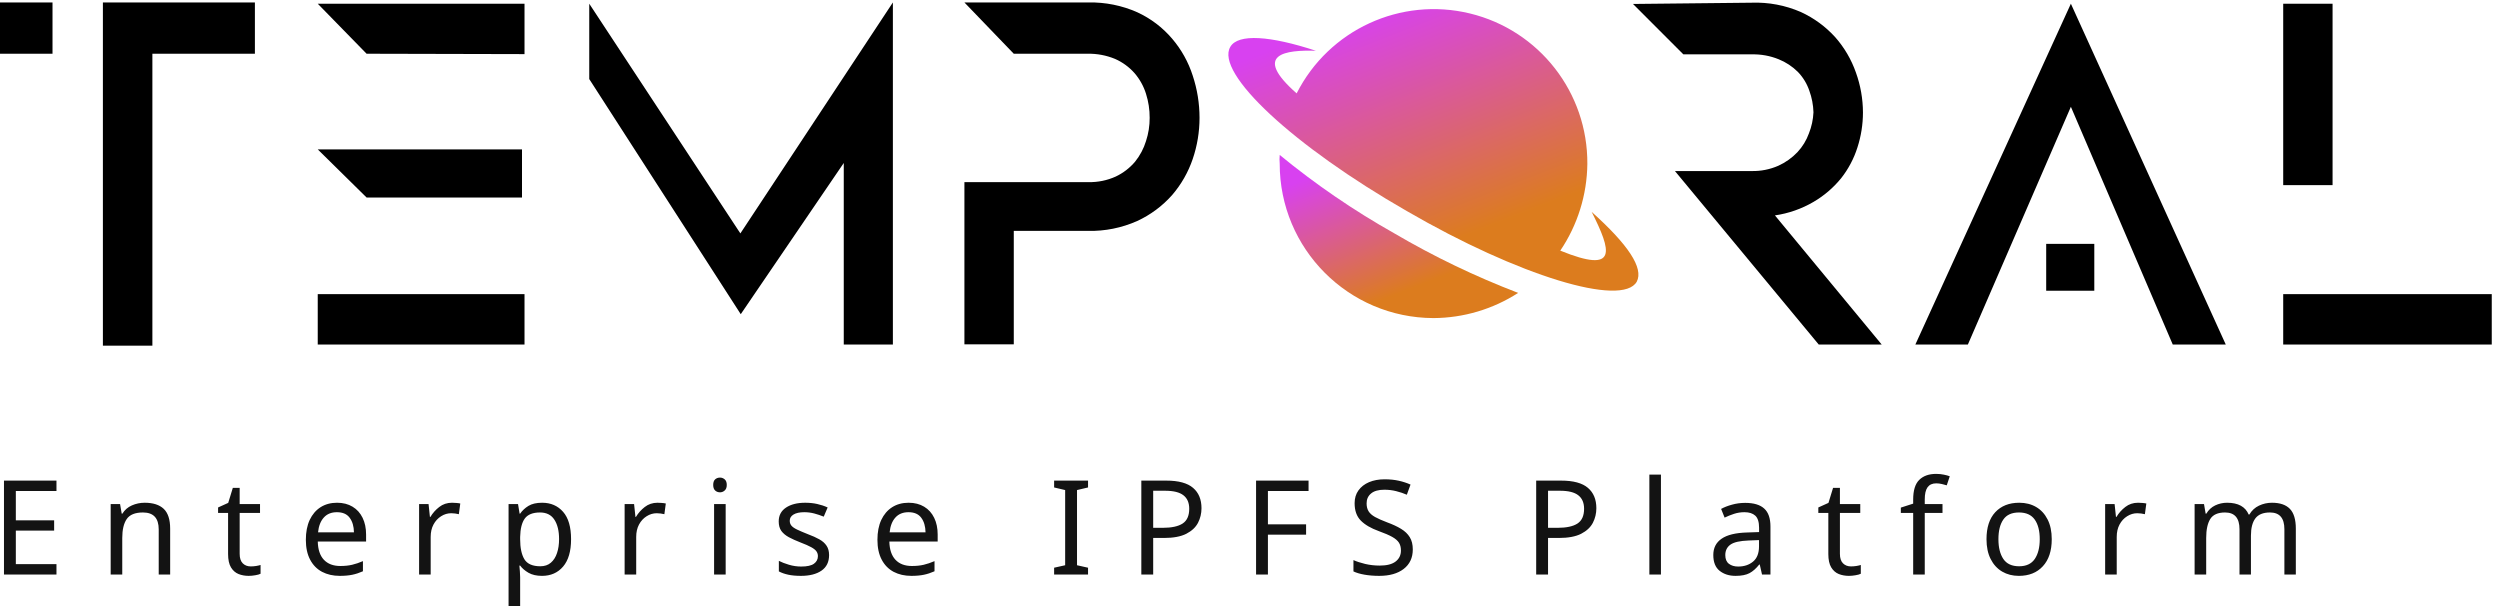
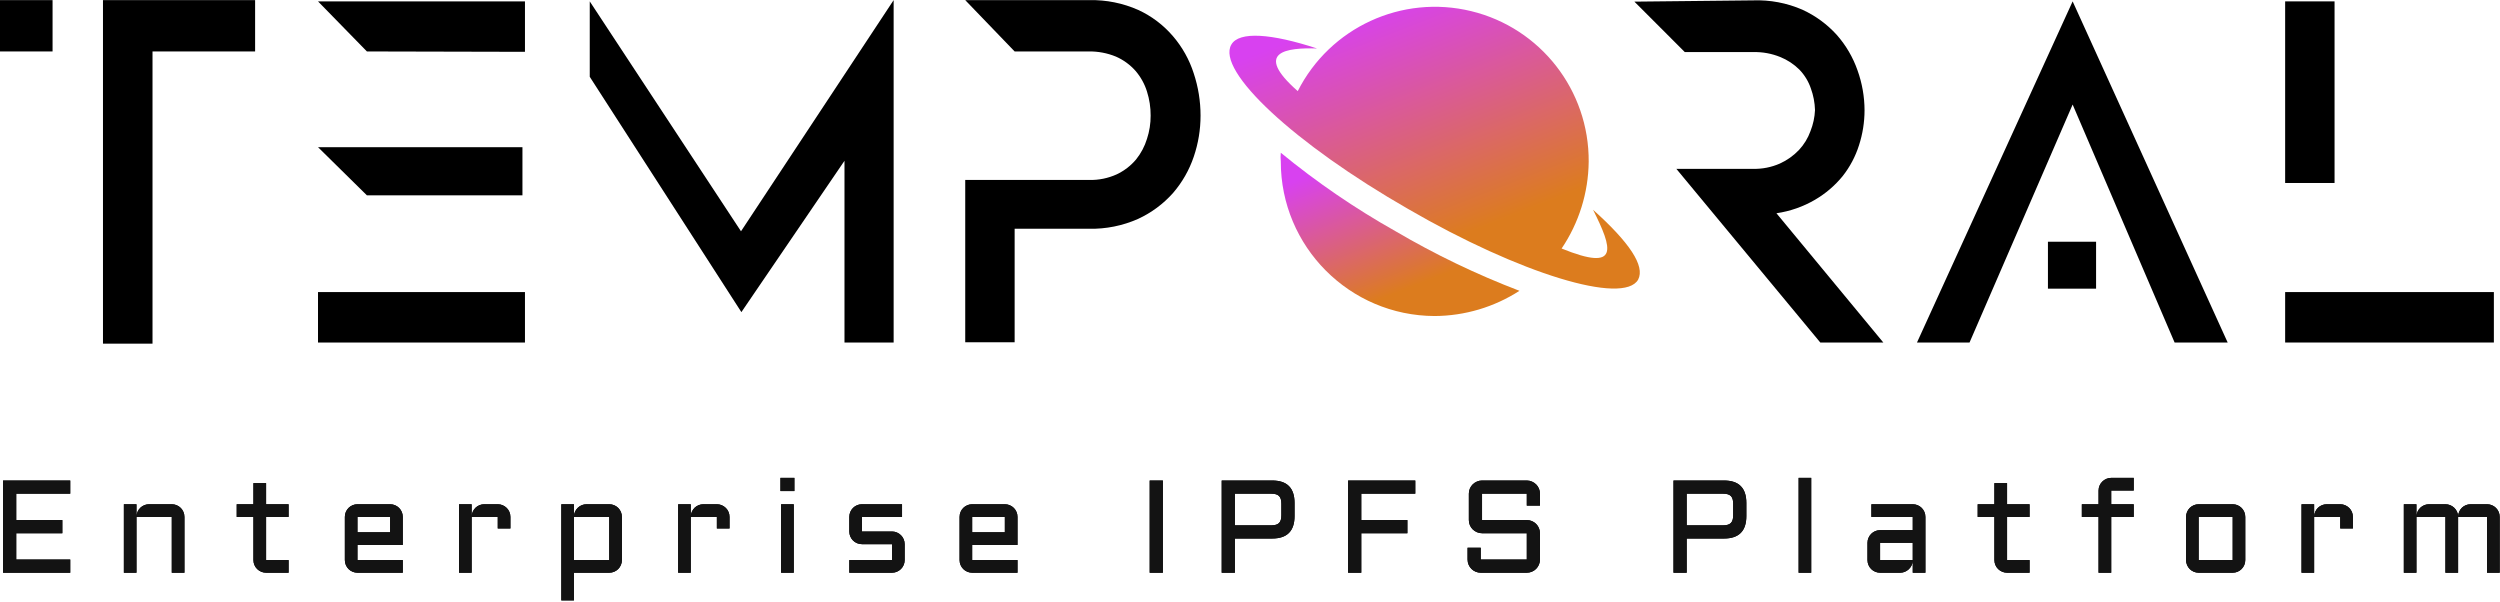
- <svg xmlns="http://www.w3.org/2000/svg" width="570" height="138">
+ <svg xmlns="http://www.w3.org/2000/svg" xmlns:xlink="http://www.w3.org/1999/xlink" width="1073px" height="258px" viewBox="0 0 1073 258" version="1.1">
  <defs>
-     <linearGradient x1="40.375%" y1="-2.316%" x2="80.42%" y2="67.566%" id="a">
+     <linearGradient x1="40.375%" y1="-2.316%" x2="80.42%" y2="67.566%" id="linearGradient-1">
      <stop stop-color="#D841F0" offset="0%" />
      <stop stop-color="#DC7C1E" offset="100%" />
    </linearGradient>
-     <linearGradient x1="40.375%" y1="-2.788%" x2="80.42%" y2="67.724%" id="b">
+     <linearGradient x1="40.375%" y1="-2.788%" x2="80.42%" y2="67.724%" id="linearGradient-2">
      <stop stop-color="#D841F0" offset="0%" />
      <stop stop-color="#DC7C1E" offset="100%" />
    </linearGradient>
+     <path d="M1.31,207.235 L30.15,207.235 L30.15,212.893 L6.968,212.893 L6.968,224.208 L26.756,224.208 L26.756,229.866 L6.968,229.866 L6.968,241.154 L30.15,241.154 L30.15,246.812 L1.31,246.812 L1.31,207.235 Z M79.16,246.812 L73.723,246.812 L73.723,222.856 L58.572,222.856 L58.572,246.812 L53.163,246.812 L53.163,217.419 L58.572,217.419 L58.572,222.608 C58.609,221.89 58.774,221.214 59.069,220.579 C59.363,219.944 59.754,219.392 60.242,218.923 C60.729,218.454 61.295,218.086 61.939,217.819 C62.583,217.553 63.273,217.419 64.009,217.419 L73.723,217.419 C74.478,217.419 75.186,217.562 75.848,217.847 C76.511,218.132 77.086,218.519 77.573,219.006 C78.061,219.494 78.447,220.069 78.733,220.731 C79.018,221.393 79.16,222.102 79.16,222.856 L79.16,246.812 Z M101.593,217.419 L108.768,217.419 L108.768,208.367 L114.205,208.367 L114.205,217.419 L123.865,217.419 L123.865,222.856 L114.205,222.856 L114.205,241.375 L123.865,241.375 L123.865,246.812 L114.205,246.812 C113.469,246.812 112.77,246.669 112.108,246.384 C111.445,246.099 110.866,245.712 110.369,245.225 C109.872,244.737 109.481,244.162 109.196,243.5 C108.911,242.837 108.768,242.129 108.768,241.375 L108.768,222.856 L101.593,222.856 L101.593,217.419 Z M172.875,234.889 L153.418,234.889 L153.418,241.375 L172.875,241.375 L172.875,246.812 L153.418,246.812 C152.682,246.812 151.983,246.669 151.32,246.384 C150.658,246.099 150.083,245.712 149.595,245.225 C149.108,244.737 148.721,244.162 148.436,243.5 C148.151,242.837 148.008,242.129 148.008,241.375 L148.008,222.856 C148.008,222.102 148.151,221.393 148.436,220.731 C148.721,220.069 149.108,219.494 149.595,219.006 C150.083,218.519 150.658,218.132 151.32,217.847 C151.983,217.562 152.682,217.419 153.418,217.419 L167.438,217.419 C168.192,217.419 168.9,217.562 169.563,217.847 C170.225,218.132 170.8,218.519 171.288,219.006 C171.775,219.494 172.162,220.069 172.447,220.731 C172.732,221.393 172.875,222.102 172.875,222.856 L172.875,234.889 Z M153.418,222.856 L153.418,229.452 L167.438,229.452 L167.438,222.856 L153.418,222.856 Z M202.428,222.856 L202.428,246.812 L197.018,246.812 L197.018,217.419 L202.428,217.419 L202.428,222.608 C202.464,221.89 202.63,221.214 202.924,220.579 C203.219,219.944 203.61,219.392 204.097,218.923 C204.585,218.454 205.151,218.086 205.795,217.819 C206.439,217.553 207.129,217.419 207.865,217.419 L213.633,217.419 C214.387,217.419 215.091,217.562 215.744,217.847 C216.397,218.132 216.972,218.519 217.469,219.006 C217.966,219.494 218.357,220.069 218.642,220.731 C218.927,221.393 219.07,222.102 219.07,222.856 L219.07,227.824 L213.633,227.824 L213.633,222.856 L202.428,222.856 Z M266.92,241.375 C266.92,242.129 266.778,242.837 266.492,243.5 C266.207,244.162 265.821,244.737 265.333,245.225 C264.846,245.712 264.271,246.099 263.608,246.384 C262.946,246.669 262.238,246.812 261.483,246.812 L246.332,246.812 L246.332,258.679 L240.922,258.679 L240.922,217.419 L246.332,217.419 L246.332,222.387 C246.387,221.688 246.571,221.039 246.884,220.441 C247.197,219.843 247.592,219.319 248.07,218.868 C248.549,218.417 249.105,218.063 249.74,217.806 C250.375,217.548 251.051,217.419 251.769,217.419 L261.483,217.419 C262.238,217.419 262.946,217.562 263.608,217.847 C264.271,218.132 264.846,218.519 265.333,219.006 C265.821,219.494 266.207,220.069 266.492,220.731 C266.778,221.393 266.92,222.102 266.92,222.856 L266.92,241.375 Z M261.483,241.375 L261.483,222.856 L246.332,222.856 L246.332,241.375 L261.483,241.375 Z M296.473,222.856 L296.473,246.812 L291.064,246.812 L291.064,217.419 L296.473,217.419 L296.473,222.608 C296.51,221.89 296.676,221.214 296.97,220.579 C297.264,219.944 297.655,219.392 298.143,218.923 C298.63,218.454 299.196,218.086 299.84,217.819 C300.484,217.553 301.174,217.419 301.91,217.419 L307.678,217.419 C308.433,217.419 309.136,217.562 309.789,217.847 C310.443,218.132 311.018,218.519 311.514,219.006 C312.011,219.494 312.402,220.069 312.687,220.731 C312.972,221.393 313.115,222.102 313.115,222.856 L313.115,227.824 L307.678,227.824 L307.678,222.856 L296.473,222.856 Z M340.681,217.419 L340.681,246.812 L335.244,246.812 L335.244,217.419 L340.681,217.419 Z M334.968,206.104 L340.957,206.104 L340.957,211.761 L334.968,211.761 L334.968,206.104 Z M382.846,241.375 L382.846,234.558 L369.958,234.558 C369.203,234.558 368.495,234.415 367.833,234.13 C367.17,233.845 366.595,233.459 366.108,232.971 C365.62,232.483 365.234,231.908 364.949,231.246 C364.664,230.584 364.521,229.875 364.521,229.121 L364.521,222.856 C364.521,222.102 364.664,221.393 364.949,220.731 C365.234,220.069 365.62,219.494 366.108,219.006 C366.595,218.519 367.17,218.132 367.833,217.847 C368.495,217.562 369.203,217.419 369.958,217.419 L387.152,217.419 L387.152,222.856 L369.958,222.856 L369.958,229.121 L382.846,229.121 C383.601,229.121 384.304,229.264 384.958,229.549 C385.611,229.834 386.186,230.22 386.683,230.708 C387.179,231.195 387.57,231.77 387.855,232.433 C388.141,233.095 388.283,233.803 388.283,234.558 L388.283,241.375 C388.283,242.129 388.141,242.837 387.855,243.5 C387.57,244.162 387.179,244.737 386.683,245.225 C386.186,245.712 385.611,246.099 384.958,246.384 C384.304,246.669 383.601,246.812 382.846,246.812 L364.521,246.812 L364.521,241.375 L382.846,241.375 Z M436.714,234.889 L417.257,234.889 L417.257,241.375 L436.714,241.375 L436.714,246.812 L417.257,246.812 C416.521,246.812 415.821,246.669 415.159,246.384 C414.497,246.099 413.922,245.712 413.434,245.225 C412.947,244.737 412.56,244.162 412.275,243.5 C411.99,242.837 411.847,242.129 411.847,241.375 L411.847,222.856 C411.847,222.102 411.99,221.393 412.275,220.731 C412.56,220.069 412.947,219.494 413.434,219.006 C413.922,218.519 414.497,218.132 415.159,217.847 C415.821,217.562 416.521,217.419 417.257,217.419 L431.277,217.419 C432.031,217.419 432.739,217.562 433.402,217.847 C434.064,218.132 434.639,218.519 435.127,219.006 C435.614,219.494 436.001,220.069 436.286,220.731 C436.571,221.393 436.714,222.102 436.714,222.856 L436.714,234.889 Z M417.257,222.856 L417.257,229.452 L431.277,229.452 L431.277,222.856 L417.257,222.856 Z M499.104,207.235 L499.104,246.812 L493.446,246.812 L493.446,207.235 L499.104,207.235 Z M524.351,246.812 L524.351,207.235 L546.016,207.235 C552.419,207.235 555.62,210.446 555.62,216.867 L555.62,222.497 C555.62,228.919 552.419,232.129 546.016,232.129 L530.009,232.129 L530.009,246.812 L524.351,246.812 Z M530.009,226.471 L545.712,226.471 C547.221,226.471 548.307,226.14 548.969,225.478 C549.631,224.816 549.963,223.73 549.963,222.221 L549.963,217.143 C549.963,215.634 549.631,214.549 548.969,213.887 C548.307,213.224 547.221,212.893 545.712,212.893 L530.009,212.893 L530.009,226.471 Z M578.605,207.235 L607.445,207.235 L607.445,212.893 L584.262,212.893 L584.262,224.208 L604.051,224.208 L604.051,229.866 L584.262,229.866 L584.262,246.812 L578.605,246.812 L578.605,207.235 Z M636.087,229.866 C635.315,229.866 634.583,229.714 633.893,229.411 C633.203,229.107 632.601,228.702 632.086,228.196 C631.57,227.69 631.166,227.092 630.871,226.402 C630.577,225.713 630.43,224.981 630.43,224.208 L630.43,212.893 C630.43,212.12 630.577,211.389 630.871,210.699 C631.166,210.009 631.57,209.411 632.086,208.905 C632.601,208.399 633.203,207.994 633.893,207.691 C634.583,207.387 635.315,207.235 636.087,207.235 L655.296,207.235 C656.069,207.235 656.8,207.387 657.49,207.691 C658.18,207.994 658.783,208.399 659.298,208.905 C659.813,209.411 660.218,210.009 660.512,210.699 C660.806,211.389 660.954,212.12 660.954,212.893 L660.954,217.999 L655.296,217.999 L655.296,212.893 L636.087,212.893 L636.087,224.208 L655.296,224.208 C656.069,224.208 656.8,224.356 657.49,224.65 C658.18,224.944 658.783,225.349 659.298,225.864 C659.813,226.38 660.218,226.982 660.512,227.672 C660.806,228.362 660.954,229.093 660.954,229.866 L660.954,241.154 C660.954,241.927 660.806,242.658 660.512,243.348 C660.218,244.038 659.813,244.641 659.298,245.156 C658.783,245.671 658.18,246.076 657.49,246.37 C656.8,246.664 656.069,246.812 655.296,246.812 L635.535,246.812 C634.763,246.812 634.031,246.664 633.341,246.37 C632.651,246.076 632.049,245.671 631.534,245.156 C631.018,244.641 630.614,244.038 630.319,243.348 C630.025,242.658 629.878,241.927 629.878,241.154 L629.878,236.076 L635.535,236.076 L635.535,241.154 L655.296,241.154 L655.296,229.866 L636.087,229.866 Z M718.266,246.812 L718.266,207.235 L739.93,207.235 C746.333,207.235 749.535,210.446 749.535,216.867 L749.535,222.497 C749.535,228.919 746.333,232.129 739.93,232.129 L723.923,232.129 L723.923,246.812 L718.266,246.812 Z M723.923,226.471 L739.627,226.471 C741.135,226.471 742.221,226.14 742.883,225.478 C743.546,224.816 743.877,223.73 743.877,222.221 L743.877,217.143 C743.877,215.634 743.546,214.549 742.883,213.887 C742.221,213.224 741.135,212.893 739.627,212.893 L723.923,212.893 L723.923,226.471 Z M777.376,206.104 L777.376,246.812 L771.967,246.812 L771.967,206.104 L777.376,206.104 Z M801.52,233.978 C801.52,233.224 801.663,232.52 801.948,231.867 C802.233,231.214 802.619,230.639 803.107,230.142 C803.595,229.645 804.17,229.254 804.832,228.969 C805.494,228.684 806.193,228.541 806.929,228.541 L820.949,228.541 L820.949,222.856 L803.204,222.856 L803.204,217.419 L820.949,217.419 C821.704,217.419 822.412,217.562 823.074,217.847 C823.737,218.132 824.312,218.519 824.799,219.006 C825.287,219.494 825.673,220.069 825.959,220.731 C826.244,221.393 826.386,222.102 826.386,222.856 L826.386,246.812 L820.949,246.812 L820.949,241.844 C820.894,242.525 820.71,243.169 820.397,243.776 C820.085,244.383 819.684,244.912 819.197,245.363 C818.709,245.813 818.153,246.168 817.527,246.425 C816.902,246.683 816.239,246.812 815.54,246.812 L806.929,246.812 C806.193,246.812 805.494,246.669 804.832,246.384 C804.17,246.099 803.595,245.712 803.107,245.225 C802.619,244.737 802.233,244.162 801.948,243.5 C801.663,242.837 801.52,242.129 801.52,241.375 L801.52,233.978 Z M806.929,241.375 L820.949,241.375 L820.949,233.978 L806.929,233.978 L806.929,241.375 Z M848.819,217.419 L855.994,217.419 L855.994,208.367 L861.431,208.367 L861.431,217.419 L871.091,217.419 L871.091,222.856 L861.431,222.856 L861.431,241.375 L871.091,241.375 L871.091,246.812 L861.431,246.812 C860.695,246.812 859.996,246.669 859.334,246.384 C858.671,246.099 858.092,245.712 857.595,245.225 C857.098,244.737 856.707,244.162 856.422,243.5 C856.137,242.837 855.994,242.129 855.994,241.375 L855.994,222.856 L848.819,222.856 L848.819,217.419 Z M906.136,211.541 L906.136,217.419 L915.795,217.419 L915.795,222.856 L906.136,222.856 L906.136,246.812 L900.699,246.812 L900.699,222.856 L893.523,222.856 L893.523,217.419 L900.699,217.419 L900.699,211.541 C900.699,210.786 900.842,210.083 901.127,209.429 C901.412,208.776 901.803,208.201 902.3,207.705 C902.796,207.208 903.376,206.817 904.038,206.532 C904.701,206.246 905.4,206.104 906.136,206.104 L915.795,206.104 L915.795,211.541 L906.136,211.541 Z M963.674,241.375 C963.674,242.129 963.531,242.837 963.246,243.5 C962.961,244.162 962.574,244.737 962.087,245.225 C961.599,245.712 961.029,246.099 960.376,246.384 C959.722,246.669 959.019,246.812 958.264,246.812 L943.665,246.812 C942.929,246.812 942.23,246.669 941.567,246.384 C940.905,246.099 940.33,245.712 939.842,245.225 C939.355,244.737 938.968,244.162 938.683,243.5 C938.398,242.837 938.255,242.129 938.255,241.375 L938.255,222.856 C938.255,222.102 938.398,221.393 938.683,220.731 C938.968,220.069 939.355,219.494 939.842,219.006 C940.33,218.519 940.905,218.132 941.567,217.847 C942.23,217.562 942.929,217.419 943.665,217.419 L958.264,217.419 C959.019,217.419 959.722,217.562 960.376,217.847 C961.029,218.132 961.599,218.519 962.087,219.006 C962.574,219.494 962.961,220.069 963.246,220.731 C963.531,221.393 963.674,222.102 963.674,222.856 L963.674,241.375 Z M943.665,222.856 L943.665,241.375 L958.264,241.375 L958.264,222.856 L943.665,222.856 Z M993.227,222.856 L993.227,246.812 L987.817,246.812 L987.817,217.419 L993.227,217.419 L993.227,222.608 C993.263,221.89 993.429,221.214 993.723,220.579 C994.018,219.944 994.409,219.392 994.896,218.923 C995.384,218.454 995.95,218.086 996.594,217.819 C997.238,217.553 997.928,217.419 998.663,217.419 L1004.432,217.419 C1005.186,217.419 1005.89,217.562 1006.543,217.847 C1007.196,218.132 1007.771,218.519 1008.268,219.006 C1008.765,219.494 1009.155,220.069 1009.441,220.731 C1009.726,221.393 1009.868,222.102 1009.868,222.856 L1009.868,227.824 L1004.432,227.824 L1004.432,222.856 L993.227,222.856 Z M1055.015,222.856 L1055.015,246.812 L1049.578,246.812 L1049.578,222.856 L1037.131,222.856 L1037.131,246.812 L1031.721,246.812 L1031.721,217.419 L1037.131,217.419 L1037.131,222.608 C1037.168,221.89 1037.333,221.214 1037.627,220.579 C1037.922,219.944 1038.313,219.392 1038.8,218.923 C1039.288,218.454 1039.854,218.086 1040.498,217.819 C1041.142,217.553 1041.832,217.419 1042.568,217.419 L1049.578,217.419 C1050.295,217.419 1050.976,217.553 1051.62,217.819 C1052.264,218.086 1052.834,218.454 1053.331,218.923 C1053.828,219.392 1054.228,219.944 1054.532,220.579 C1054.835,221.214 1054.996,221.89 1055.015,222.608 C1055.051,221.89 1055.212,221.214 1055.498,220.579 C1055.783,219.944 1056.169,219.392 1056.657,218.923 C1057.144,218.454 1057.71,218.086 1058.354,217.819 C1058.998,217.553 1059.688,217.419 1060.424,217.419 L1067.434,217.419 C1068.188,217.419 1068.897,217.562 1069.559,217.847 C1070.221,218.132 1070.796,218.519 1071.284,219.006 C1071.771,219.494 1072.158,220.069 1072.443,220.731 C1072.728,221.393 1072.871,222.102 1072.871,222.856 L1072.871,246.812 L1067.434,246.812 L1067.434,222.856 L1055.015,222.856 Z" id="path-3" />
  </defs>
-   <g fill="none" fill-rule="evenodd">
-     <g fill-rule="nonzero">
-       <path d="M11.973 12.251H0V.56h11.973V12.25zM23.46 78.817V.559h34.657V12.25H34.743v66.566H23.459zM83.584 12.251L72.444.846h47.146v11.492l-36.006-.087zm0 32.78l-11.14-10.974h46.572V45.03H83.584zm-11.14 33.527V67.066h47.146v11.492H72.443zM134.35 18.026V.846l34.455 52.373L203.577.559v77.999h-11.199V37.159l-23.487 34.475zM248.168 41.526a14.35 14.35 0 006.202-1.264 13.065 13.065 0 004.422-3.39 14.051 14.051 0 002.498-4.711c.56-1.706.842-3.491.833-5.287a17.792 17.792 0 00-.833-5.487 13.275 13.275 0 00-2.613-4.711 12.835 12.835 0 00-4.45-3.247 15.641 15.641 0 00-6.231-1.178H231.14L219.886.56h28.282a26.145 26.145 0 0111.14 2.24 23.173 23.173 0 017.926 6.005 24.423 24.423 0 014.709 8.446 30.555 30.555 0 011.55 9.624 29.002 29.002 0 01-1.55 9.366 24.825 24.825 0 01-4.71 8.245 24.235 24.235 0 01-7.981 5.919 26.203 26.203 0 01-11.17 2.24h-16.94v25.857h-11.256V41.526h28.282zM381.886 38.998h17.457a14.35 14.35 0 006.116-1.207 13.955 13.955 0 004.365-3.102 12.47 12.47 0 002.612-4.28c.61-1.531.959-3.153 1.034-4.799a15.722 15.722 0 00-.947-4.941 11.493 11.493 0 00-2.613-4.28 13.179 13.179 0 00-4.365-2.874 15.297 15.297 0 00-6.116-1.12h-15.62L372.324.903l27.02-.287a25.83 25.83 0 0111.255 2.126 24.206 24.206 0 017.839 5.746 24.337 24.337 0 014.708 8.044c1.057 2.93 1.601 6.02 1.608 9.136a25.87 25.87 0 01-1.263 7.958 22.125 22.125 0 01-3.733 7.038 23.204 23.204 0 01-6.288 5.373 24.283 24.283 0 01-8.786 3.074l24.349 29.447h-14.357l-32.79-39.56zM472.16.846l35.317 77.712H495.39l-23.23-54.212-23.486 54.212h-11.974L472.16.846zm5.34 54.758h-10.968V66.29h10.969V55.604zM531.826 42.216H520.57V.846h11.256v41.37zM520.57 78.558V67.066h47.55v11.492h-47.55z" fill="#000" />
-       <path d="M11.704 33.25a9.908 9.908 0 000 1.986c-.015 19.4 15.668 35.151 35.057 35.21a35.955 35.955 0 0019.313-5.743 189.35 189.35 0 01-28.244-13.58A181.531 181.531 0 0111.704 33.25z" fill="url(#a)" transform="translate(280.068 2.077)" />
-       <path d="M40.7 46.051C66.18 60.84 89.785 68.004 93.11 62.154c1.637-3.113-2.01-8.508-10.272-15.915 4.426 8.83 6.17 14.251-7.162 8.83a36.003 36.003 0 006.17-19.753C81.967 19.046 70.883 4.832 55.081.993 39.28-2.846 22.915 4.7 15.567 19.214c-10.273-9.044-2.441-9.93 4.399-9.715C9.586 6.09 2.209 5.527.439 8.613c-3.514 5.985 14.457 22.651 40.26 37.438z" fill="url(#b)" transform="translate(280.068 2.077)" />
+   <g id="Web_banners" stroke="none" stroke-width="1" fill="none" fill-rule="evenodd">
+     <g id="Artboard-Copy-26" transform="translate(-213, -246)" fill-rule="nonzero">
+       <g id="Group" transform="translate(213, 245)">
+         <g id="Asset-2">
+           <path d="M22.559,23.082 L0,23.082 L0,1.052 L22.559,1.052 L22.559,23.082 Z M44.198,148.495 L44.198,1.052 L109.493,1.052 L109.493,23.082 L65.458,23.082 L65.458,148.495 L44.198,148.495 Z" id="Shape" fill="#000000" />
+           <path d="M157.477,23.082 L136.488,1.594 L225.315,1.594 L225.315,23.245 L157.477,23.082 Z M157.477,84.841 L136.488,64.165 L224.233,64.165 L224.233,84.841 L157.477,84.841 Z M136.488,148.008 L136.488,126.357 L225.315,126.357 L225.315,148.008 L136.488,148.008 Z" id="Shape" fill="#000000" />
+           <polygon id="Path" fill="#000000" points="253.121 33.962 253.121 1.594 318.038 100.268 383.55 1.052 383.55 148.008 362.452 148.008 362.452 70.011 318.201 134.963" />
+           <path d="M467.563,78.238 C471.587,78.324 475.579,77.51 479.248,75.856 C482.452,74.351 485.294,72.173 487.579,69.469 C489.7,66.838 491.298,63.825 492.286,60.592 C493.342,57.379 493.871,54.016 493.855,50.633 C493.876,47.126 493.346,43.637 492.286,40.295 C491.269,37.03 489.593,34.009 487.363,31.418 C485.043,28.796 482.182,26.709 478.978,25.301 C475.257,23.768 471.262,23.013 467.239,23.082 L435.484,23.082 L414.277,1.052 L467.563,1.052 C474.785,0.904 481.95,2.345 488.553,5.274 C494.289,7.92 499.384,11.78 503.484,16.587 C507.472,21.247 510.489,26.657 512.356,32.5 C514.294,38.349 515.28,44.471 515.277,50.633 C515.279,56.635 514.292,62.597 512.356,68.278 C510.425,73.98 507.413,79.254 503.484,83.813 C499.294,88.529 494.174,92.326 488.445,94.963 C481.824,97.897 474.64,99.338 467.401,99.185 L435.484,99.185 L435.484,147.9 L414.277,147.9 L414.277,78.238 L467.563,78.238 Z" id="Path" fill="#000000" />
+           <path d="M719.495,73.475 L752.386,73.475 C756.347,73.57 760.28,72.794 763.909,71.201 C767.001,69.802 769.793,67.817 772.131,65.356 C774.301,63.029 775.976,60.285 777.054,57.291 C778.202,54.407 778.86,51.352 779.002,48.251 C778.91,45.072 778.307,41.929 777.217,38.942 C776.189,35.923 774.508,33.169 772.294,30.877 C769.941,28.541 767.145,26.701 764.071,25.464 C760.415,23.979 756.493,23.26 752.548,23.353 L723.119,23.353 L701.48,1.702 L752.386,1.161 C759.665,0.892 766.912,2.261 773.592,5.166 C779.196,7.739 784.22,11.421 788.361,15.992 C792.266,20.424 795.279,25.57 797.233,31.147 C799.224,36.668 800.249,42.491 800.262,48.36 C800.257,53.451 799.453,58.51 797.882,63.353 C796.359,68.163 793.976,72.656 790.849,76.614 C787.538,80.671 783.525,84.099 779.002,86.736 C773.908,89.716 768.287,91.683 762.448,92.527 L808.322,148.008 L781.274,148.008 L719.495,73.475 Z" id="Path" fill="#000000" />
+           <path d="M889.577,1.594 L956.116,148.008 L933.341,148.008 L889.577,45.87 L845.325,148.008 L822.766,148.008 L889.577,1.594 Z M899.639,104.76 L878.974,104.76 L878.974,124.896 L899.639,124.896 L899.639,104.76 Z" id="Shape" fill="#000000" />
+           <path d="M1001.991,79.537 L980.785,79.537 L980.785,1.594 L1001.991,1.594 L1001.991,79.537 Z M980.785,148.008 L980.785,126.357 L1070.37,126.357 L1070.37,148.008 L980.785,148.008 Z" id="Shape" fill="#000000" />
+           <g id="Group-11" transform="translate(536.3798, 12.63297)">
+             <g id="Group-15" transform="translate(-8.715683, -8.720497)">
+               <path d="M22.052,62.645 C21.926,63.889 21.926,65.142 22.052,66.387 C22.023,102.938 51.571,132.614 88.101,132.726 C101.012,132.66 113.636,128.906 124.487,121.905 C106.073,114.862 88.274,106.304 71.273,96.32 C53.917,86.55 37.448,75.282 22.052,62.645 Z" id="Path" fill="url(#linearGradient-1)" />
+               <path d="M76.68,86.764 C124.689,114.624 169.16,128.124 175.426,117.102 C178.509,111.236 171.636,101.073 156.071,87.117 C164.41,103.753 167.694,113.967 142.578,103.753 C150.011,92.754 154.052,79.814 154.202,66.538 C154.432,35.885 133.549,9.104 103.777,1.871 C74.006,-5.362 43.174,8.855 29.329,36.2 C9.974,19.16 24.73,17.492 37.616,17.896 C18.059,11.475 4.162,10.413 0.827,16.228 C-5.793,27.503 28.065,58.903 76.68,86.764 Z" id="Path" fill="url(#linearGradient-2)" />
+             </g>
+           </g>
+         </g>
+         <g id="EnterpriseIPFSPlatform">
+           <use fill="#000000" xlink:href="#path-3" />
+           <use fill="#131313" xlink:href="#path-3" />
+         </g>
+       </g>
    </g>
-     <text fill="#131313" font-family="Aldrich-Regular, Aldrich" font-size="30" letter-spacing="8.01" transform="translate(-2)">
-       <tspan x="0" y="131">Enterprise IPFS Platform</tspan>
-     </text>
  </g>
</svg>
